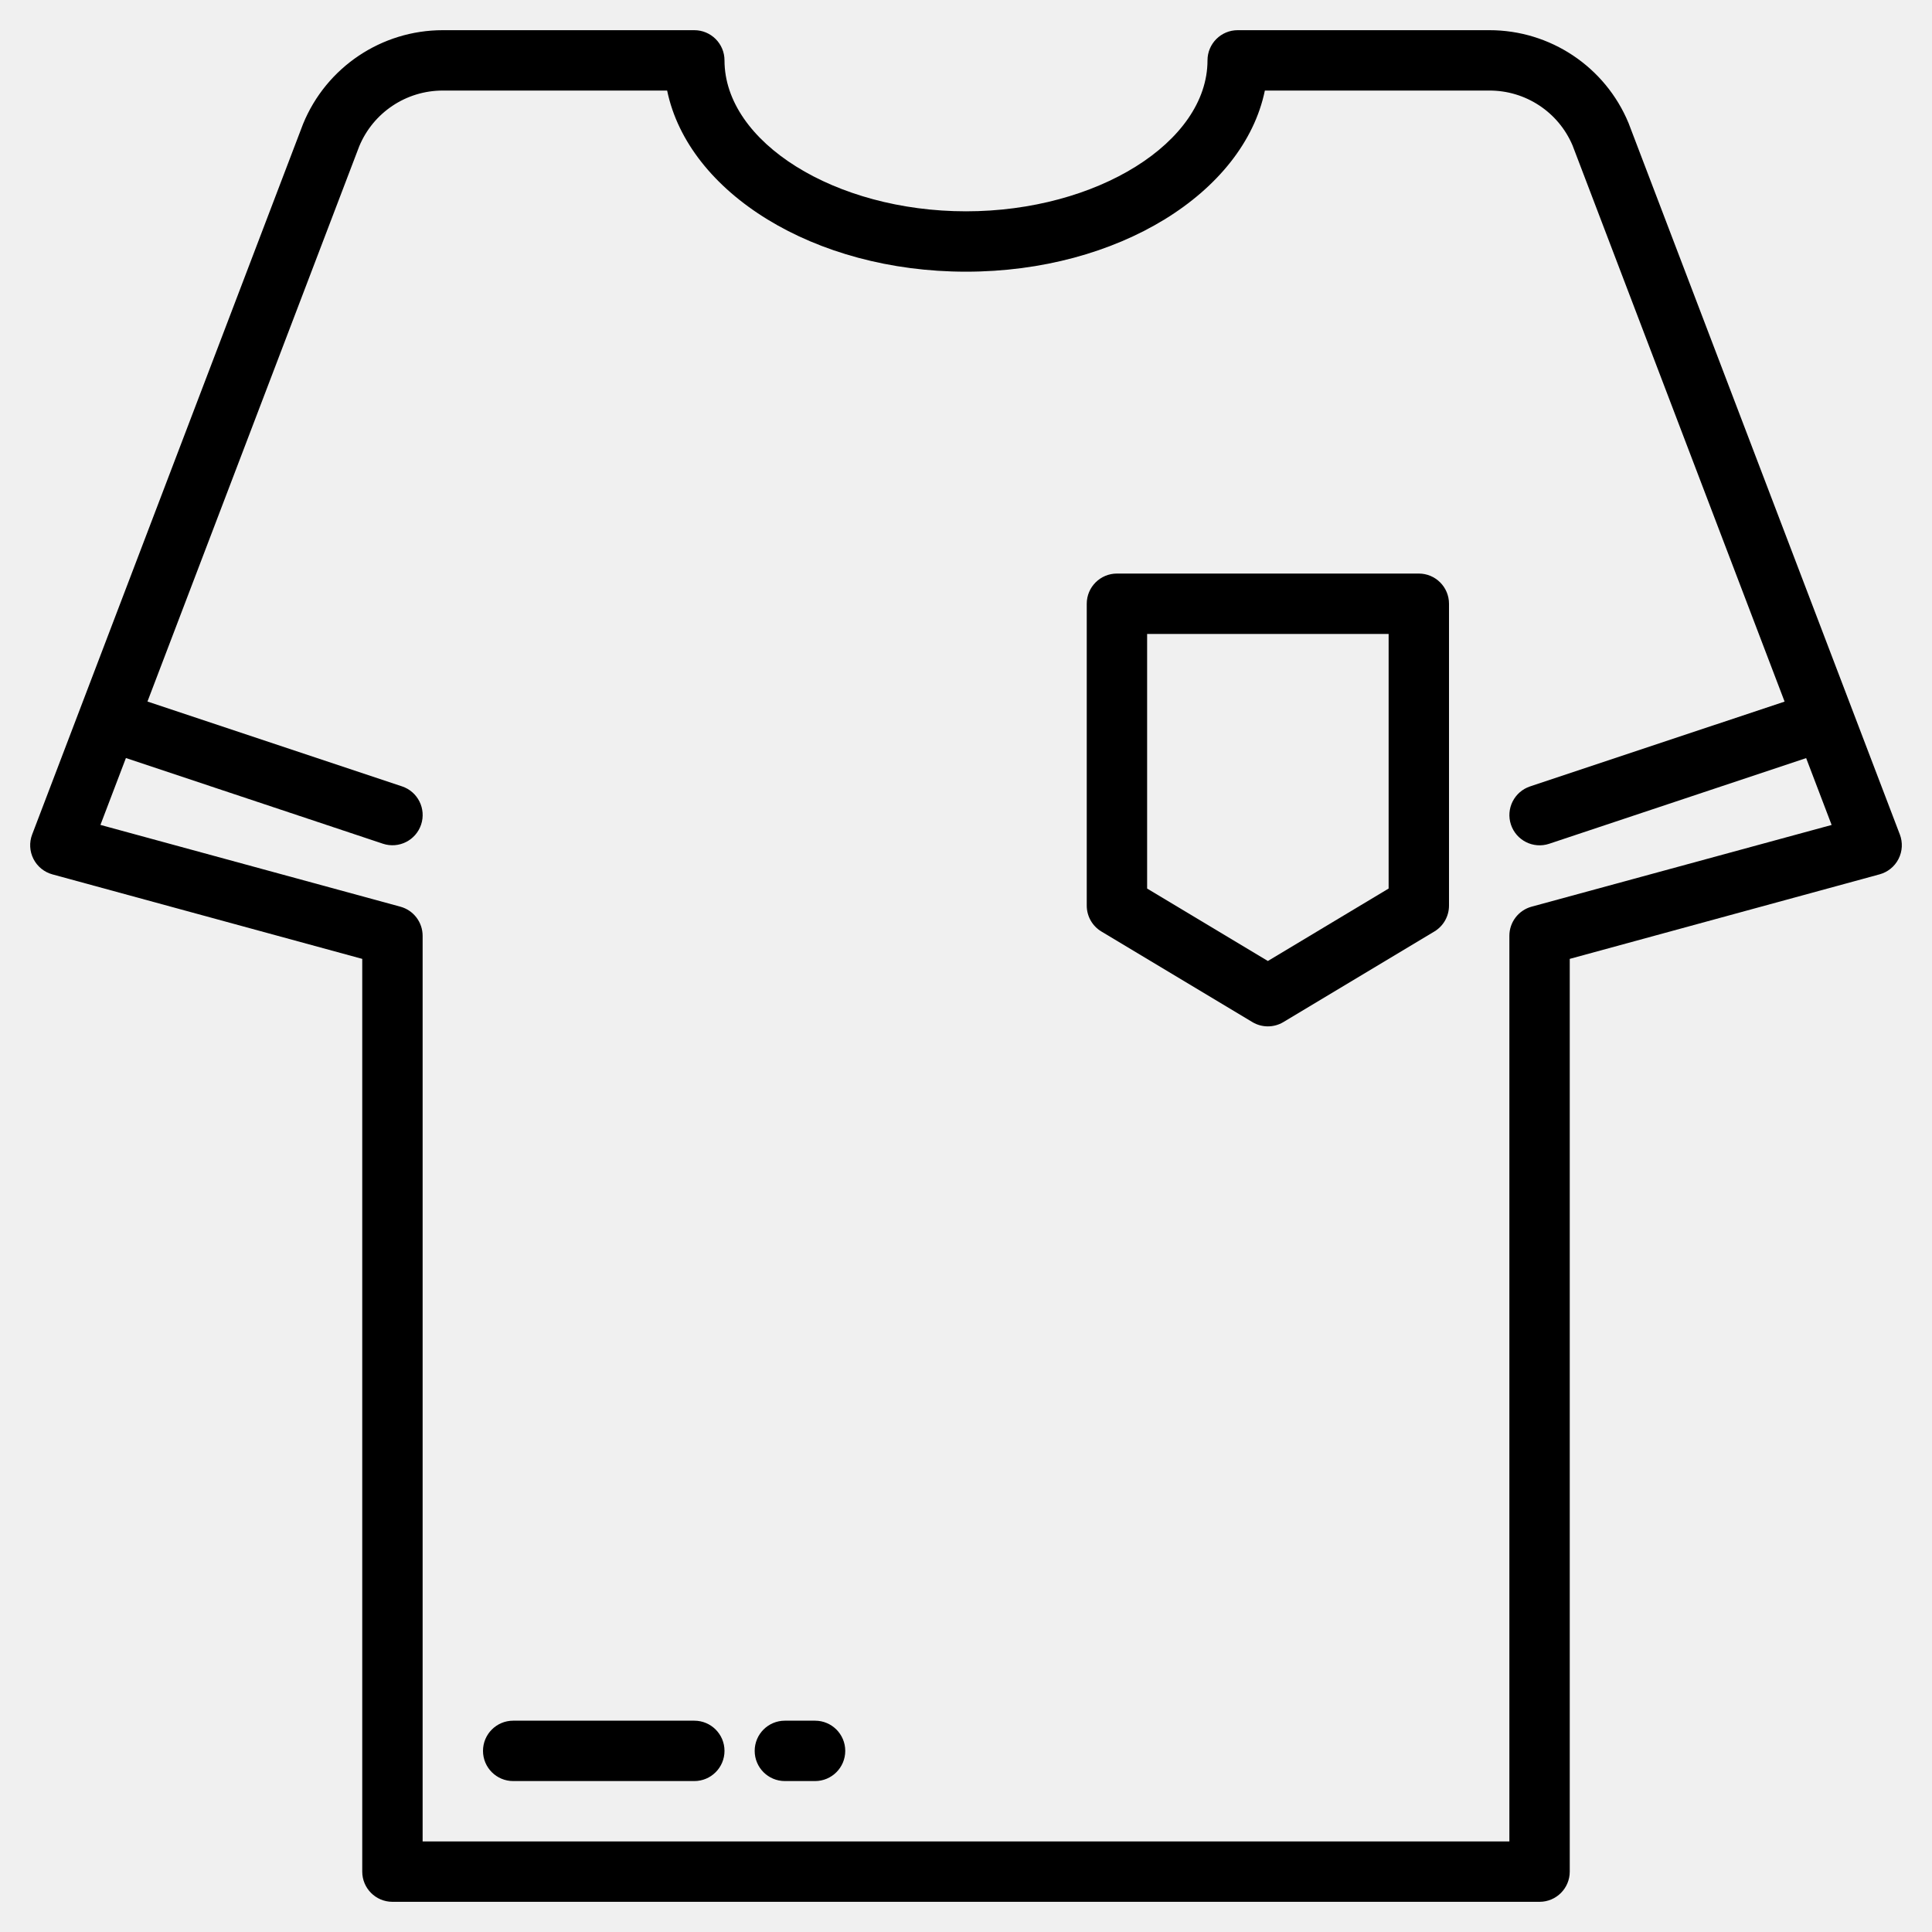
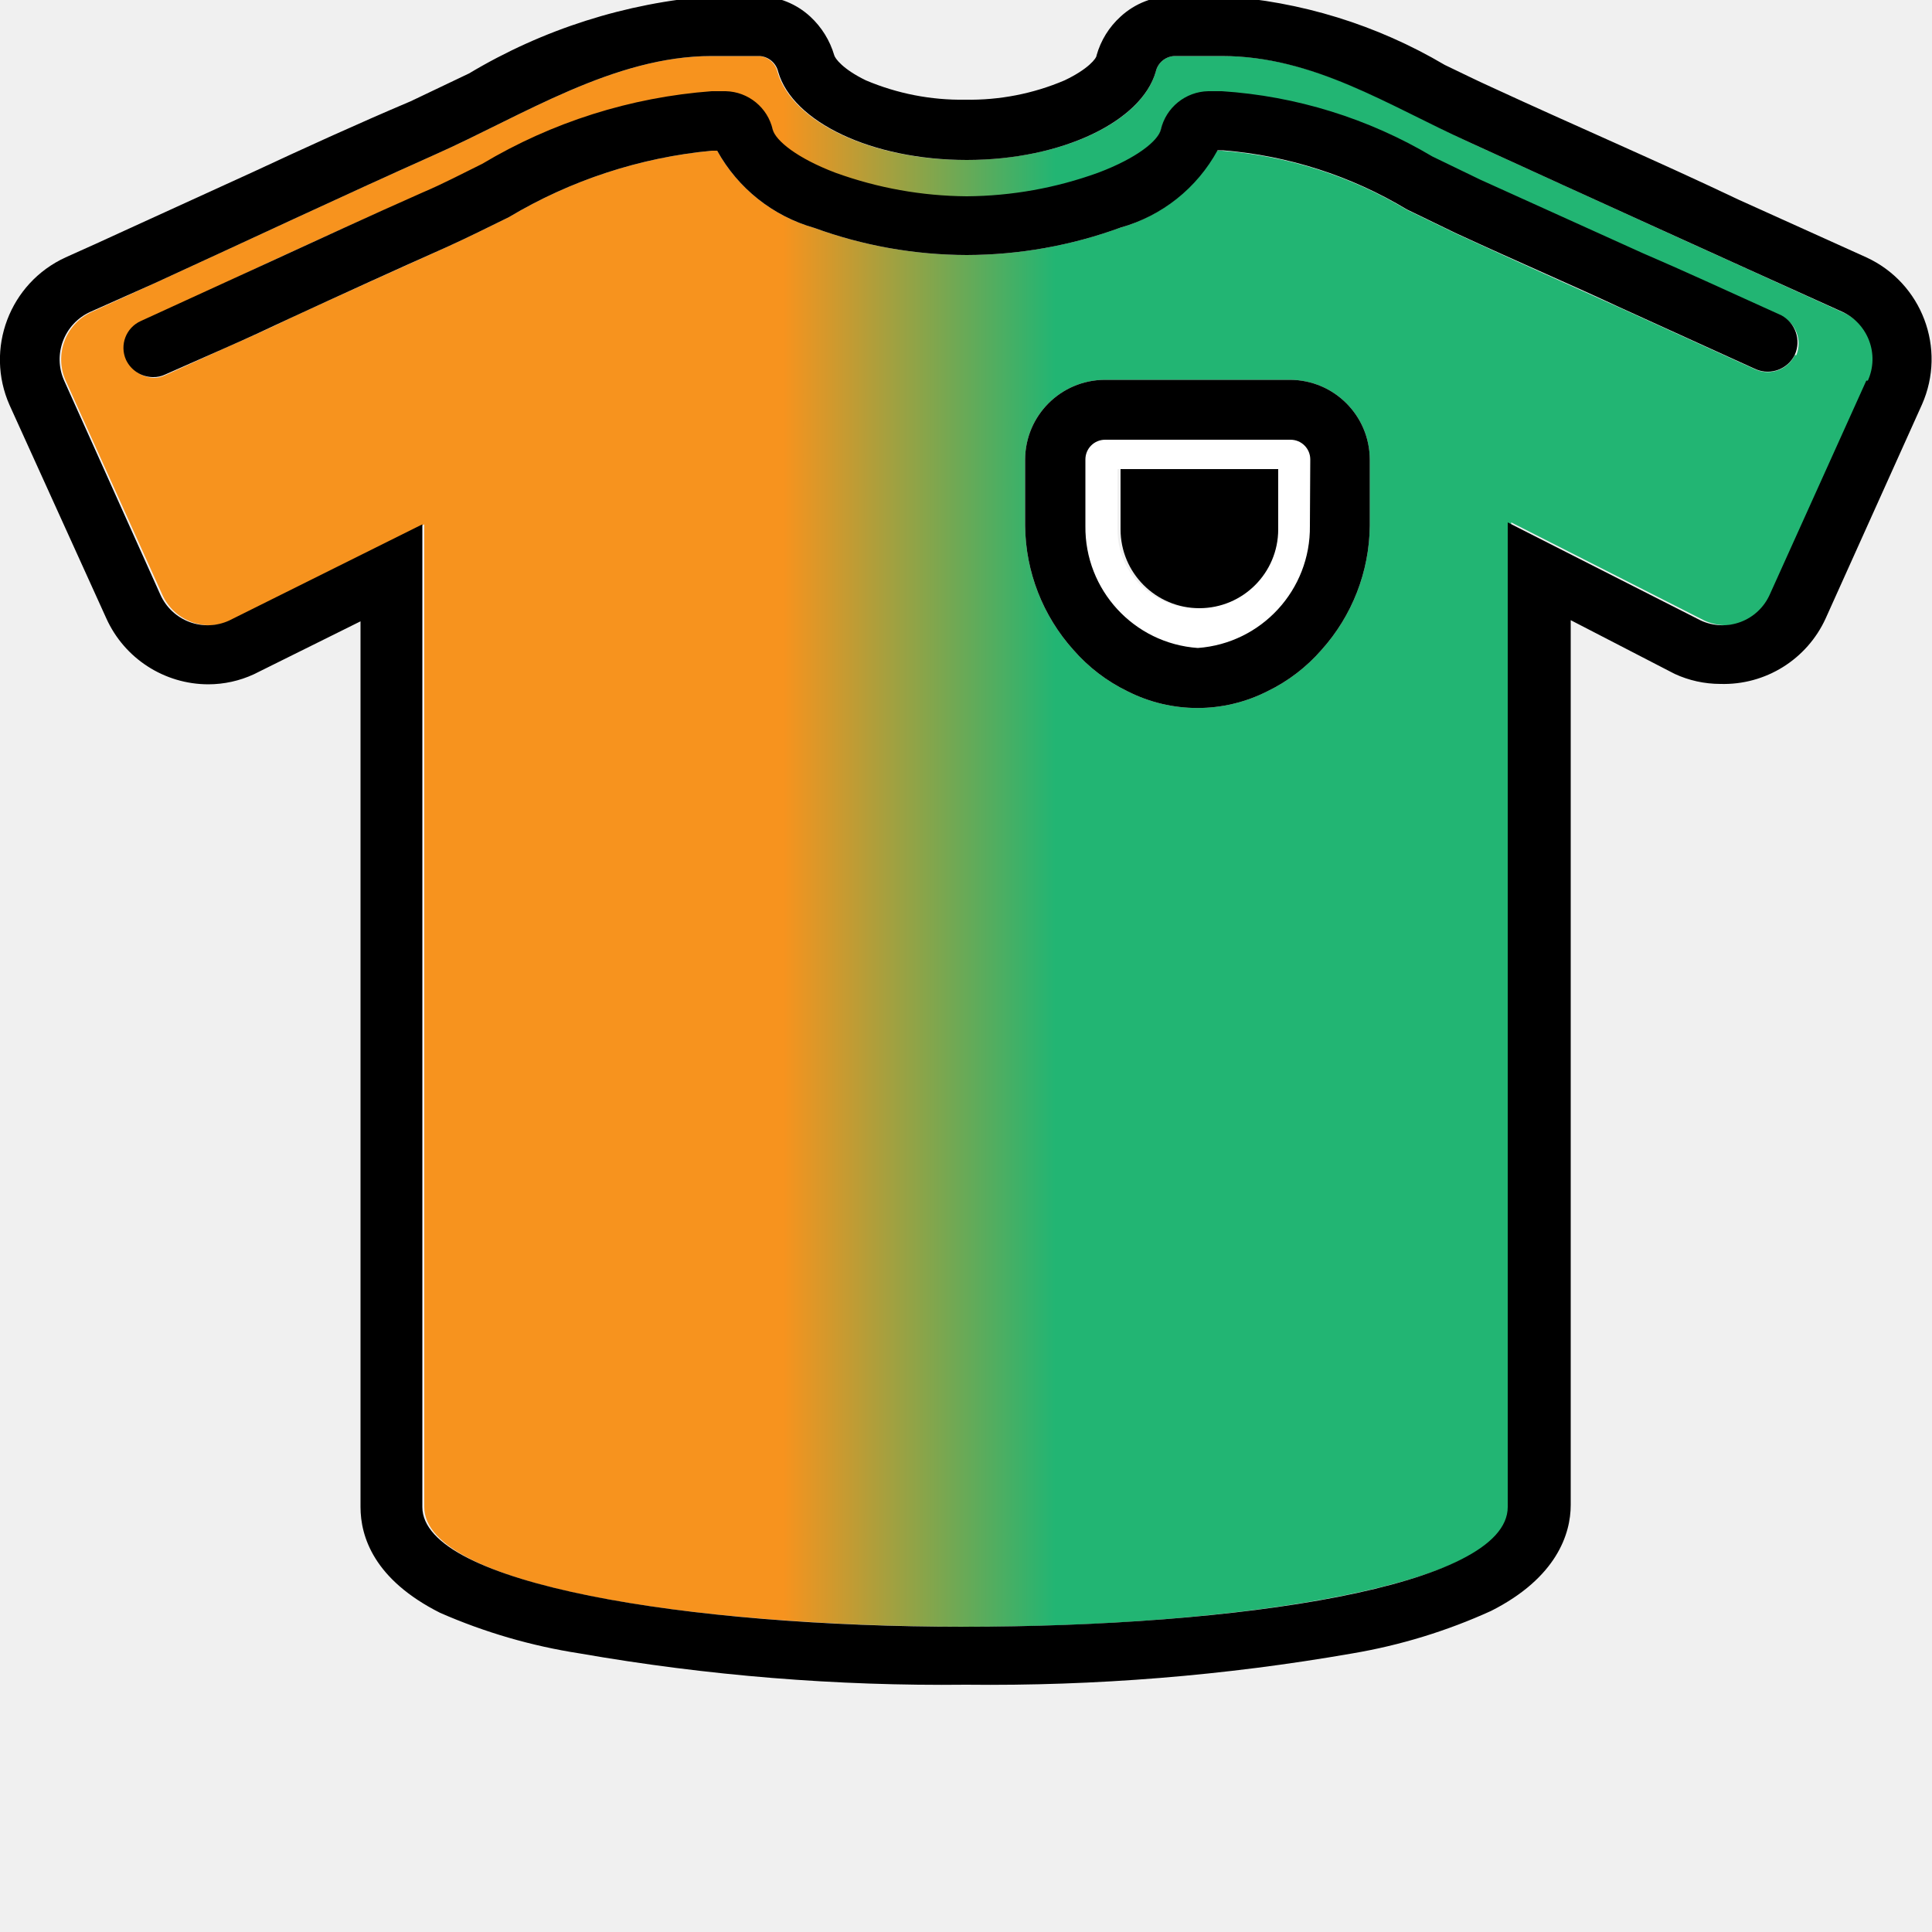
- <svg xmlns="http://www.w3.org/2000/svg" viewBox="0 0 64 64" width="512" height="512">
-   <g id="Team_shirt" data-name="Team shirt">
-     <path d="M62.935,27.644,53.948,4.077A4.987,4.987,0,0,0,49.333,1H41a1,1,0,0,0-1,1c0,2.71-3.663,5-8,5s-8-2.29-8-5a1,1,0,0,0-1-1H14.667A5,5,0,0,0,10.04,4.105L1.065,27.644a1,1,0,0,0,.672,1.321L12,31.764V62a1,1,0,0,0,1,1H51a1,1,0,0,0,1-1V31.764l10.263-2.8a1,1,0,0,0,.672-1.321Zm-12.2,2.391A1,1,0,0,0,50,31V61H14V31a1,1,0,0,0-.737-.965L3.327,27.326l.844-2.215,8.513,2.838a1,1,0,0,0,.632-1.9l-8.431-2.81L11.9,4.846A2.994,2.994,0,0,1,14.667,3H22.1c.7,3.388,4.869,6,9.9,6s9.2-2.612,9.9-6h7.435a2.983,2.983,0,0,1,2.758,1.818l7.024,18.423-8.431,2.81a1,1,0,0,0,.632,1.9l8.513-2.838.844,2.215Z" />
-     <path d="M47,19H37a1,1,0,0,0-1,1V30a1,1,0,0,0,.485.857l5,3a1,1,0,0,0,1.03,0l5-3A1,1,0,0,0,48,30V20A1,1,0,0,0,47,19ZM46,29.434l-4,2.4-4-2.4V21h8Z" />
-     <path d="M23,57H17a1,1,0,0,0,0,2h6a1,1,0,0,0,0-2Z" />
-     <path d="M27,57H26a1,1,0,0,0,0,2h1a1,1,0,0,0,0-2Z" />
-   </g>
+ <svg xmlns="http://www.w3.org/2000/svg" id="Layer_1" data-name="Layer 1" viewBox="0 0 50 50">
+   <defs>
+     <style>.cls-1{fill:url(#linear-gradient);}.cls-2{fill:#fff;}</style>
+     <linearGradient id="linear-gradient" x1="0.1" y1="21.75" x2="47.01" y2="21.75" gradientUnits="userSpaceOnUse">
+       <stop offset="0.43" stop-color="#f7931e" />
+       <stop offset="0.58" stop-color="#22b573" />
+     </linearGradient>
+   </defs>
+   <path class="cls-1" d="M47.66,8.07Q42.83,5.88,38,3.67c-2-.94-4-2.22-6.36-2.22H30.39a.52.52,0,0,0-.48.41C29.54,3.15,27.49,4.14,25,4.14s-4.51-1-4.88-2.28a.53.53,0,0,0-.48-.41H18.42C15.88,1.45,13.51,3,11.26,4,8.82,5.09,6.4,6.23,4,7.33l-1.62.74a1.35,1.35,0,0,0-.68,1.78l2.5,5.54a1.34,1.34,0,0,0,1.78.67l5-2.49V39c0,2.07,7.05,3.1,14.09,3.1S39.11,41,39.11,39V13.52l5,2.54a1.34,1.34,0,0,0,1.78-.67l2.5-5.54A1.35,1.35,0,0,0,47.66,8.07ZM35.45,13.61a4.88,4.88,0,0,1-1.25,3.21,4.4,4.4,0,0,1-1.4,1.07,4,4,0,0,1-3.62,0,4.4,4.4,0,0,1-1.4-1.07,4.88,4.88,0,0,1-1.25-3.21V11.89a2.07,2.07,0,0,1,2.06-2.06h4.8a2.07,2.07,0,0,1,2.06,2.06Zm11-4.42a.78.78,0,0,1-1,.38l-1.54-.7-2-.91c-1.26-.57-2.46-1.1-4.22-1.91l-1.28-.62A10.92,10.92,0,0,0,31.62,3.9h-.14a4.13,4.13,0,0,1-2.51,2,11.65,11.65,0,0,1-3.95.7,11.59,11.59,0,0,1-3.94-.7,4.18,4.18,0,0,1-2.52-2h-.14a12.55,12.55,0,0,0-5.25,1.72c-.53.26-1.07.53-1.6.77C10.22,7,8.84,7.62,7.52,8.23,7,8.49,6.41,8.75,5.84,9l-1.56.71A.71.71,0,0,1,4,9.78a.78.78,0,0,1-.7-.45.76.76,0,0,1,.38-1L6.87,6.83C8.2,6.22,9.58,5.58,10.94,5c.5-.23,1-.48,1.54-.74a13.55,13.55,0,0,1,5.94-1.88h.36a1.28,1.28,0,0,1,1.22,1c.08.28.61.73,1.62,1.11a10.18,10.18,0,0,0,3.4.61,10.18,10.18,0,0,0,3.4-.61c1-.38,1.55-.83,1.62-1.11a1.29,1.29,0,0,1,1.23-1h.35a12.23,12.23,0,0,1,5.45,1.69l1.24.6,4.2,1.9c1.05.46,2.13,1,3.59,1.61A.79.79,0,0,1,46.49,9.19Z" />
+   <path class="cls-2" d="M33.39,11.38h-4.8a.51.51,0,0,0-.51.51v1.72A3.13,3.13,0,0,0,31,16.77a3.13,3.13,0,0,0,2.91-3.16V11.89A.51.51,0,0,0,33.39,11.38ZM33,13.7a2,2,0,1,1-4.08,0h0V12.14H33Z" />
+   <path d="M48.3,6.66,45,5.17c-2.1-1-4.27-1.93-6.39-2.91-.4-.18-.8-.38-1.22-.58A13,13,0,0,0,31.62-.1H30.38A2,2,0,0,0,29,.43a2.13,2.13,0,0,0-.62,1c0,.08-.22.36-.83.65a6.26,6.26,0,0,1-2.57.5,6.33,6.33,0,0,1-2.57-.5c-.6-.29-.8-.57-.82-.65a2.21,2.21,0,0,0-.62-1A2,2,0,0,0,19.66-.1H18.42a14.4,14.4,0,0,0-6.28,2l-1.51.72C9.26,3.2,7.88,3.83,6.55,4.45L3.33,5.92,2.5,6.3l-.8.36A2.91,2.91,0,0,0,.25,10.49L2.75,16a2.9,2.9,0,0,0,2.64,1.71,2.82,2.82,0,0,0,1.18-.26h0l0,0,2.76-1.37V39c0,.77.35,1.88,2.06,2.74A14.5,14.5,0,0,0,15,42.79a54.57,54.57,0,0,0,10,.81,54.6,54.6,0,0,0,10-.81,14.5,14.5,0,0,0,3.59-1.1c1.7-.86,2.06-2,2.06-2.74V16.05l2.69,1.39h0l0,0a2.82,2.82,0,0,0,1.18.26A2.9,2.9,0,0,0,47.25,16l2.49-5.53A2.9,2.9,0,0,0,48.3,6.66Zm0,3.19-2.5,5.54a1.34,1.34,0,0,1-1.78.67l-5-2.54V39c0,2.07-7,3.1-14.09,3.1S10.93,41,10.93,39V13.57l-5,2.49a1.34,1.34,0,0,1-1.78-.67L1.66,9.85a1.35,1.35,0,0,1,.68-1.78L4,7.33C6.4,6.23,8.82,5.09,11.26,4c2.25-1,4.62-2.55,7.16-2.55h1.24a.53.53,0,0,1,.48.41c.37,1.29,2.41,2.28,4.88,2.28s4.52-1,4.89-2.28a.52.52,0,0,1,.48-.41h1.23C34,1.45,35.93,2.73,38,3.67q4.85,2.22,9.68,4.4A1.35,1.35,0,0,1,48.34,9.85Z" />
+   <path d="M29,13.7h0a2,2,0,1,0,4.08,0V12.14H29Z" />
+   <path d="M33.39,9.83h-4.8a2.07,2.07,0,0,0-2.06,2.06v1.72a4.88,4.88,0,0,0,1.25,3.21,4.4,4.4,0,0,0,1.4,1.07,4,4,0,0,0,3.62,0,4.4,4.4,0,0,0,1.4-1.07,4.88,4.88,0,0,0,1.25-3.21V11.89A2.07,2.07,0,0,0,33.39,9.83Zm.51,3.78A3.13,3.13,0,0,1,31,16.77a3.13,3.13,0,0,1-2.91-3.16V11.89a.51.51,0,0,1,.51-.51h4.8a.51.51,0,0,1,.51.51Z" />
+   <path d="M46.1,8.16C44.64,7.5,43.56,7,42.51,6.55l-4.2-1.9-1.24-.6a12.23,12.23,0,0,0-5.45-1.69h-.35a1.29,1.29,0,0,0-1.23,1c-.07.28-.61.73-1.62,1.11a10.18,10.18,0,0,1-3.4.61,10.18,10.18,0,0,1-3.4-.61c-1-.38-1.54-.83-1.62-1.11a1.28,1.28,0,0,0-1.22-1h-.36a13.55,13.55,0,0,0-5.94,1.88c-.53.26-1,.51-1.54.74-1.36.6-2.74,1.24-4.07,1.85L3.64,8.31a.76.76,0,0,0-.38,1,.78.78,0,0,0,.7.45.71.71,0,0,0,.32-.07L5.84,9c.57-.25,1.13-.51,1.68-.77,1.32-.61,2.7-1.24,4.05-1.84.53-.24,1.07-.51,1.6-.77A12.55,12.55,0,0,1,18.42,3.9h.14a4.18,4.18,0,0,0,2.52,2,11.59,11.59,0,0,0,3.94.7A11.65,11.65,0,0,0,29,5.89a4.13,4.13,0,0,0,2.51-2h.14a10.92,10.92,0,0,1,4.76,1.53l1.28.62c1.76.81,3,1.34,4.22,1.91l2,.91,1.54.7a.78.78,0,0,0,1-.38A.79.79,0,0,0,46.1,8.16Z" />
</svg>
